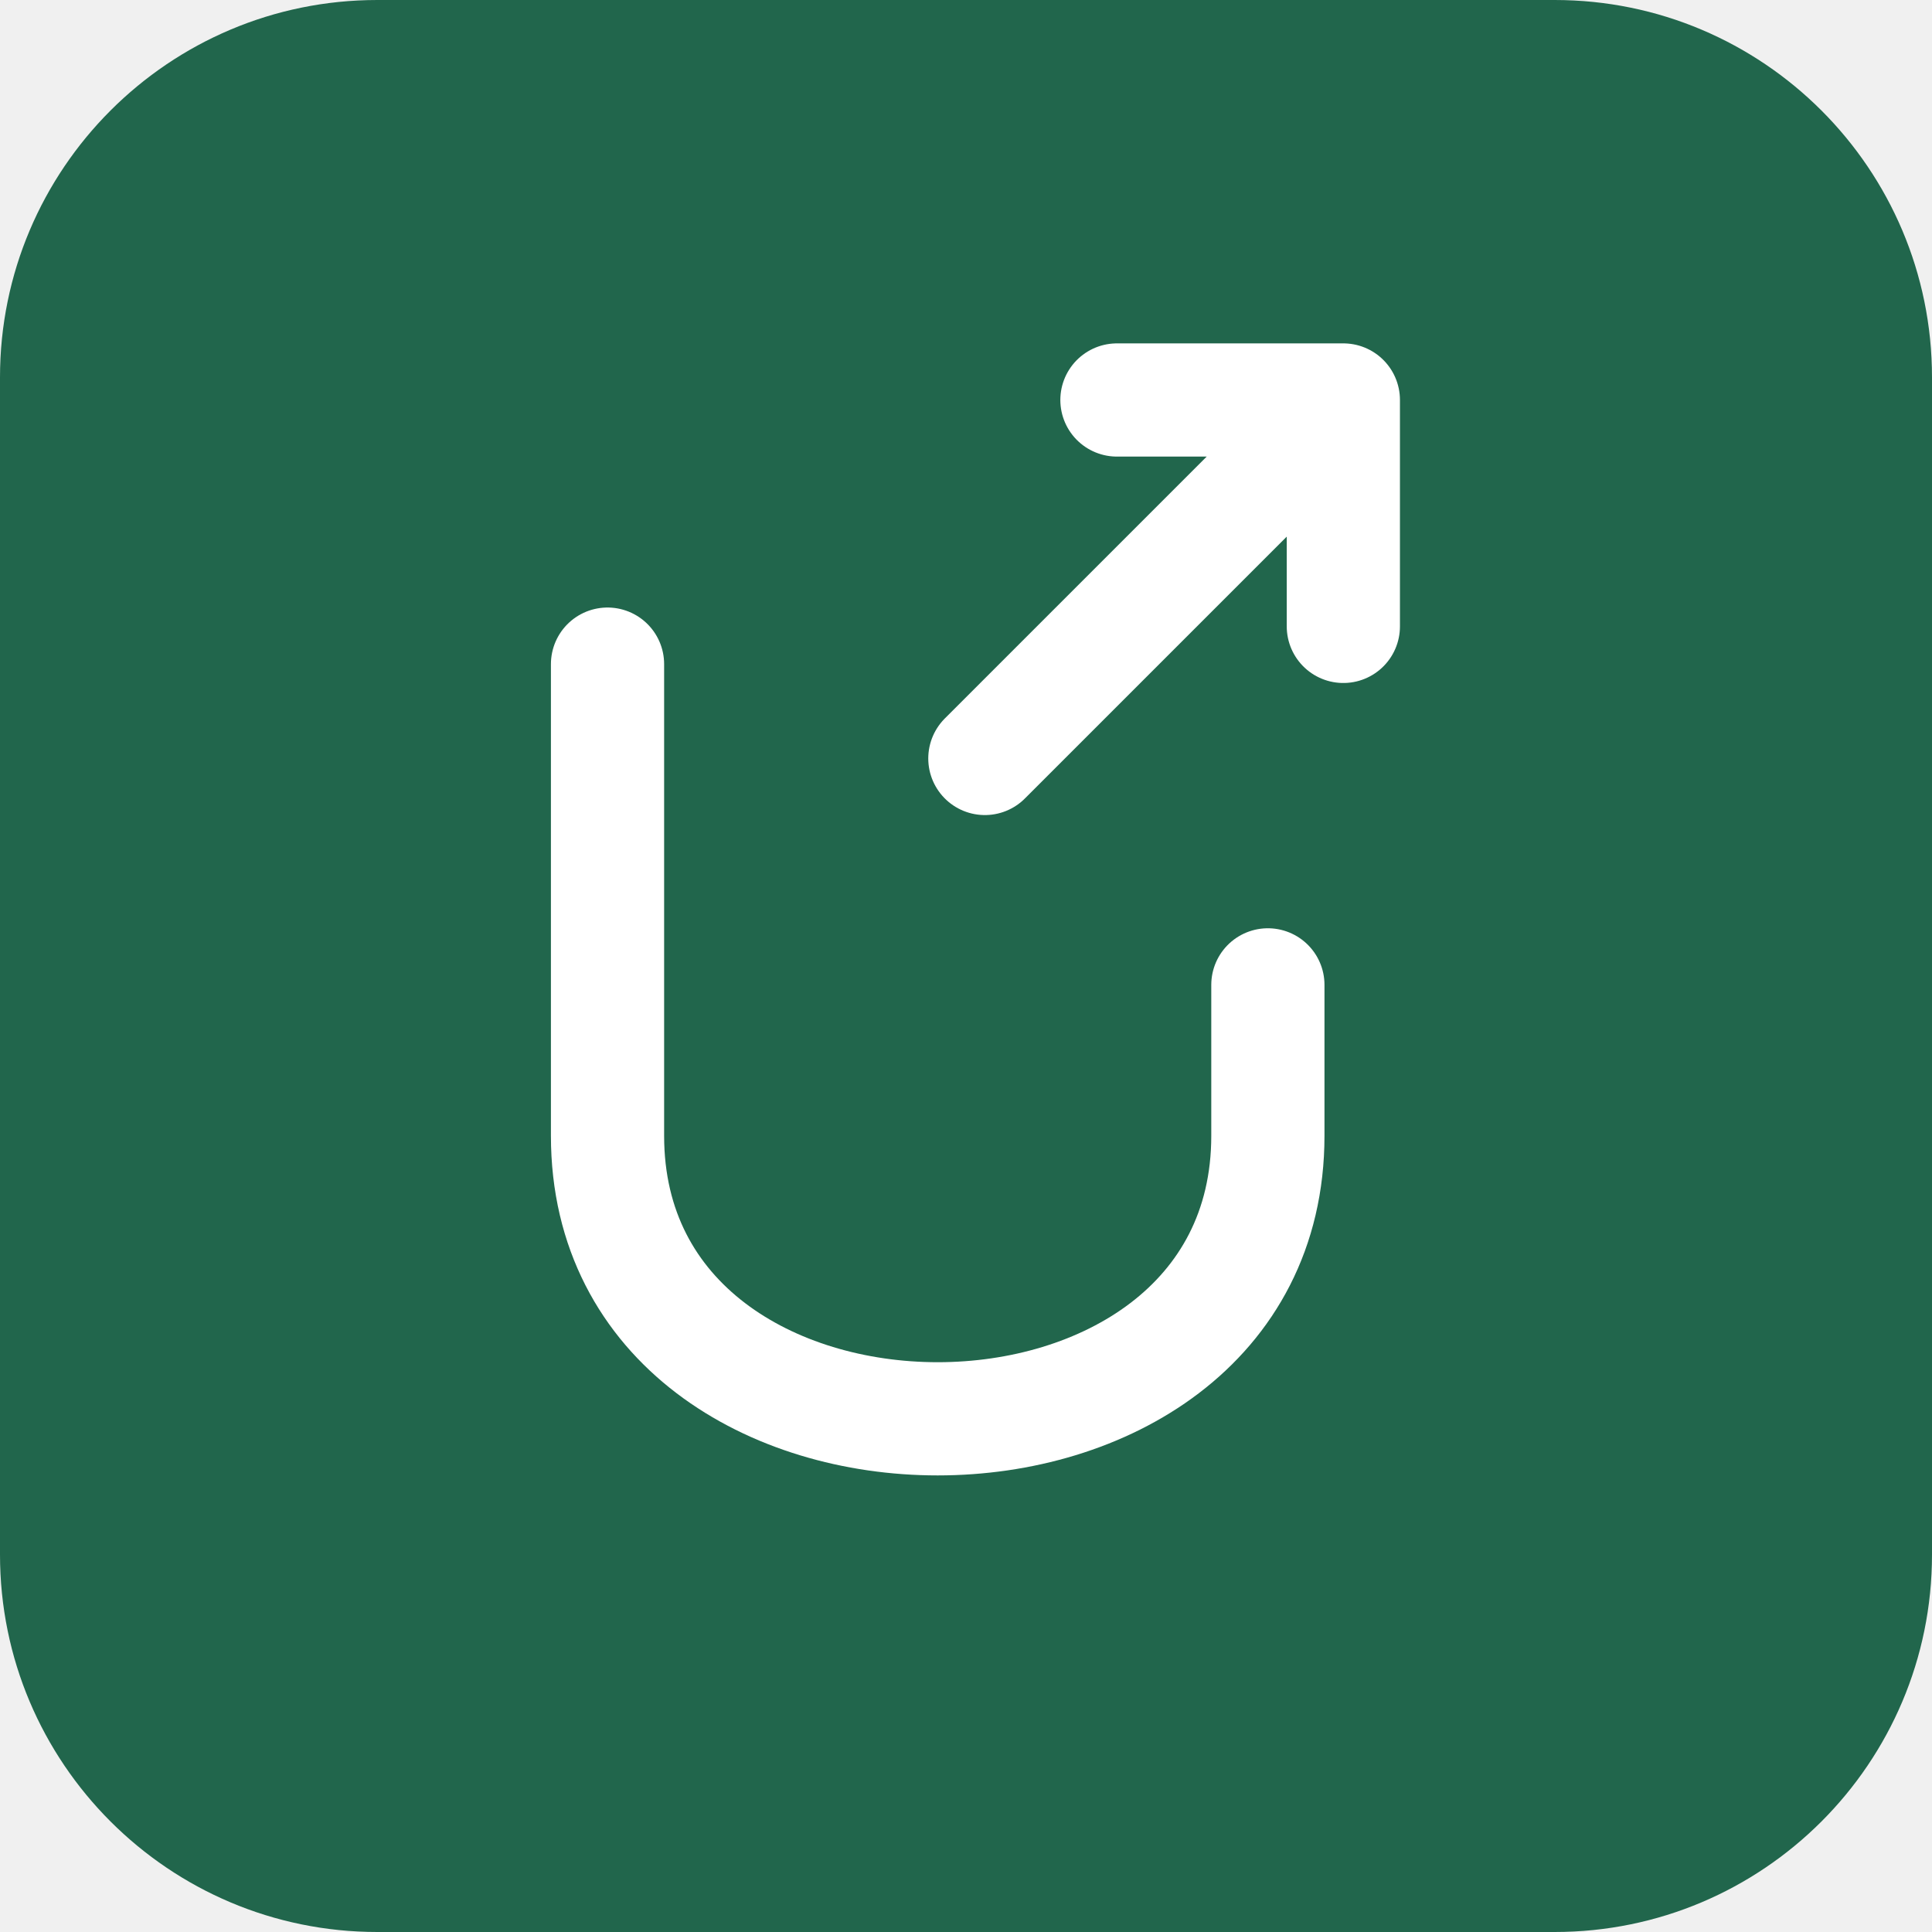
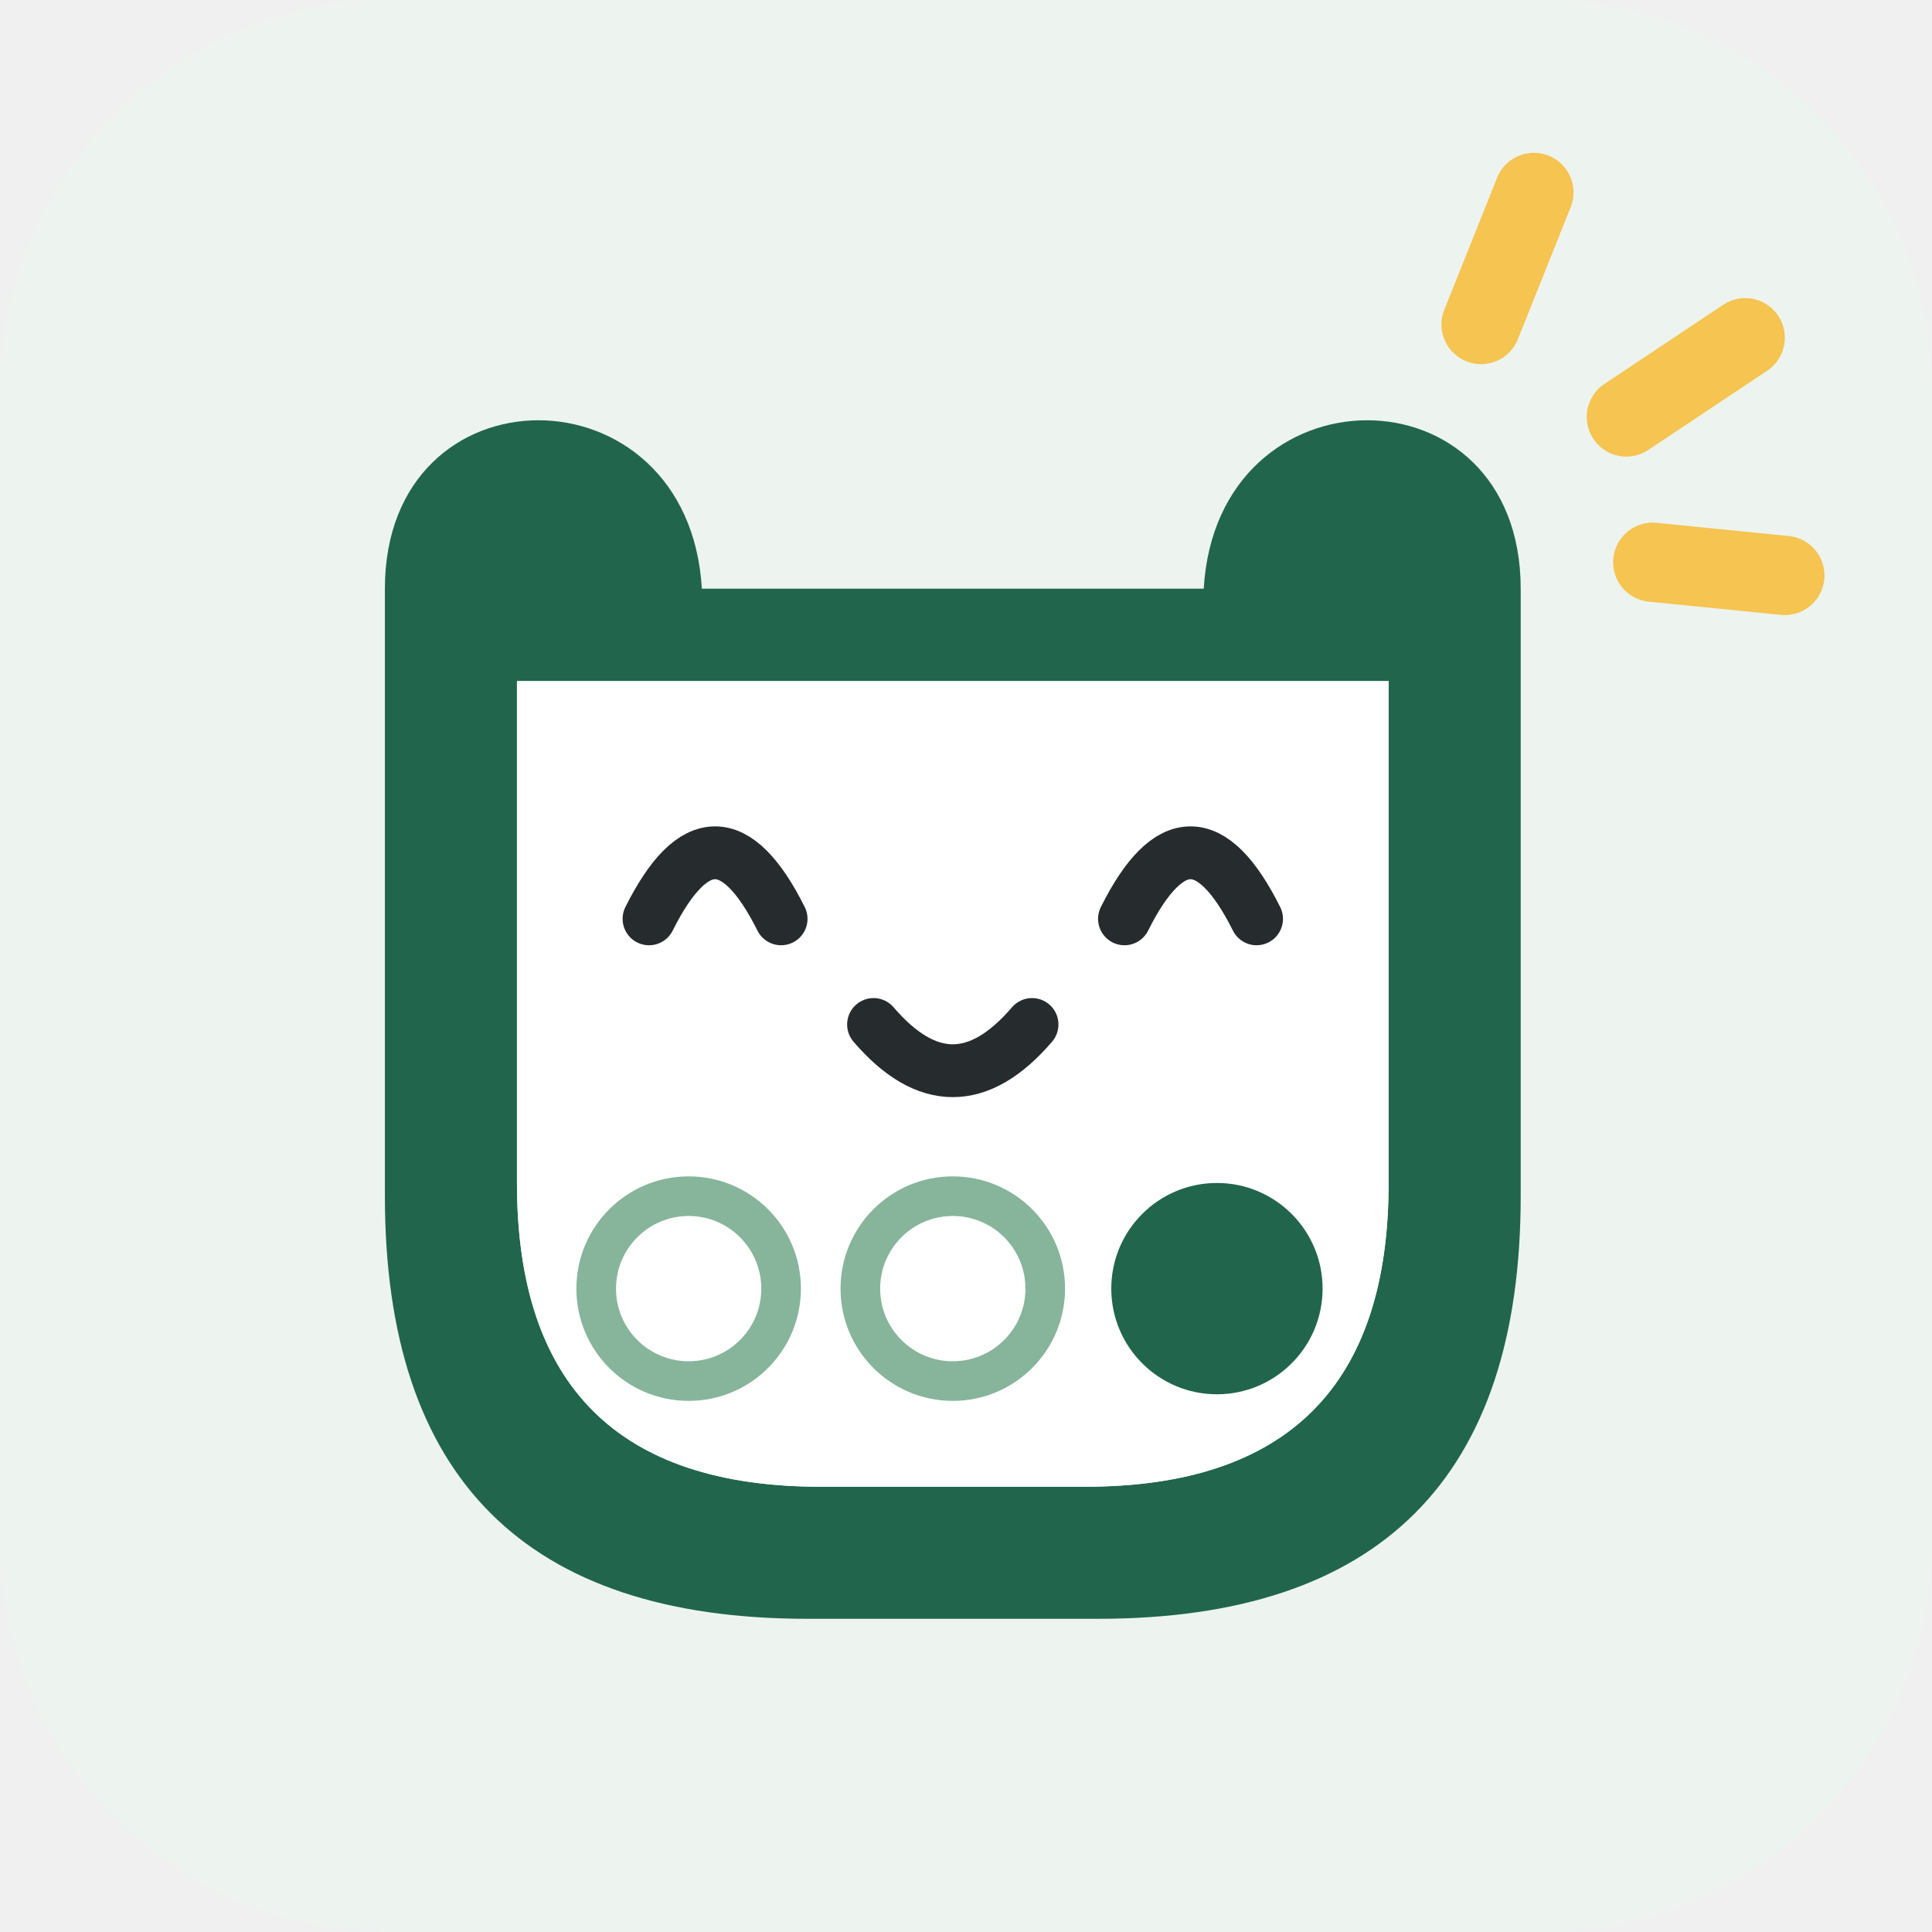
- <svg xmlns="http://www.w3.org/2000/svg" viewBox="0 0 128 128">
-   <rect width="128" height="128" rx="25" fill="#21664C" />
-   <g transform="translate(24 24) scale(1.25)">
-     <g transform="translate(0 64) scale(1 -1)">
-       <path d="M13 48V23C13 3 48 3 48 23V31 M33 43L52 62 M40 62H52V50" fill="none" stroke="#FFFFFF" stroke-width="6" stroke-linecap="round" stroke-linejoin="round" />
+ <svg xmlns="http://www.w3.org/2000/svg" width="256" height="256" viewBox="0 0 256 256">
+   <rect width="256" height="256" rx="52" fill="#EDF4EF" />
+   <g transform="translate(16 8) scale(1.75)">
+     <defs>
+       <mask id="body">
+         <rect width="128" height="128" fill="white" />
+         <path d="M30 47 H96 V85 Q96 108 73 108 H53 Q30 108 30 85 Z" fill="black" />
+       </mask>
+     </defs>
+     <path d="M20 40 C20 23 43 23 44 40 H82 C83 23 106 23 106 40 V86 Q106 118 74 118 H52 Q20 118 20 86 Z" fill="#21664C" mask="url(#body)" />
+     <path d="M30 47 H96 V85 Q96 108 73 108 H53 Q30 108 30 85 Z" fill="#FFFFFF" />
+     <g fill="none" stroke="#262B2E" stroke-width="4" stroke-linecap="round">
+       <path d="M40 65 Q45 55 50 65 M76 65 Q81 55 86 65 M57 73 Q63 80 69 73" />
    </g>
+     <g fill="none" stroke="#86B59B" stroke-width="3">
+       <circle cx="43" cy="93" r="7" />
+       <circle cx="63" cy="93" r="7" />
+     </g>
+     <circle cx="83" cy="93" r="8" fill="#21664C" />
+     <path d="M103 20 L107 10 M114 27 L123 21 M116 38 L126 39" fill="none" stroke="#F5C451" stroke-width="6" stroke-linecap="round" />
  </g>
</svg>
